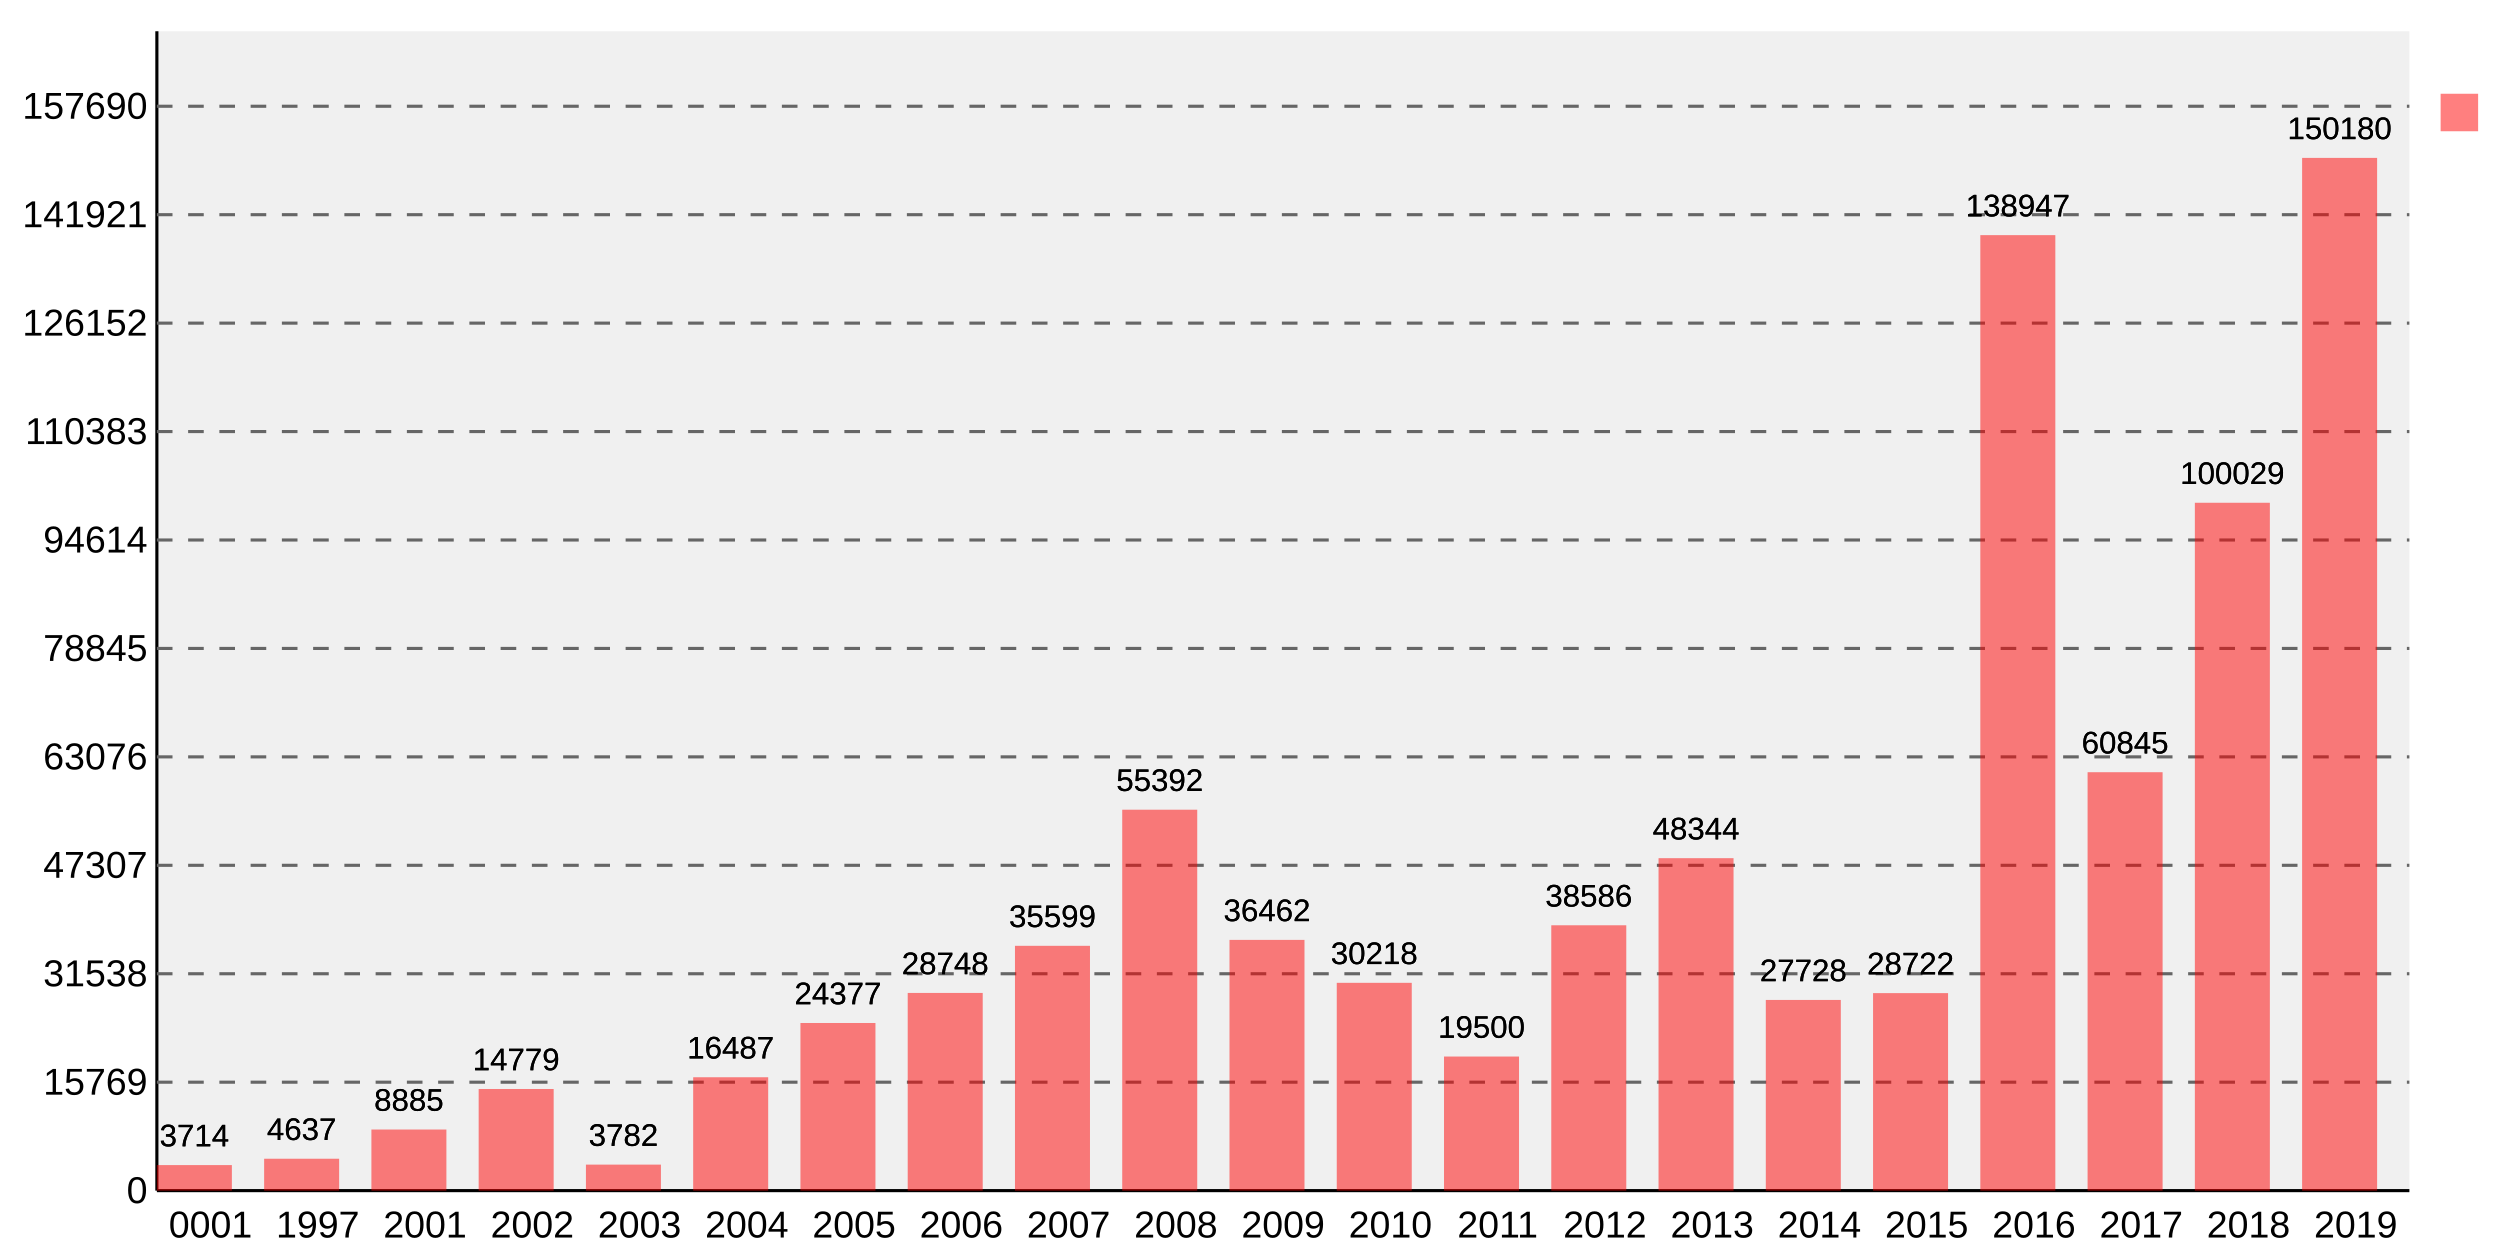
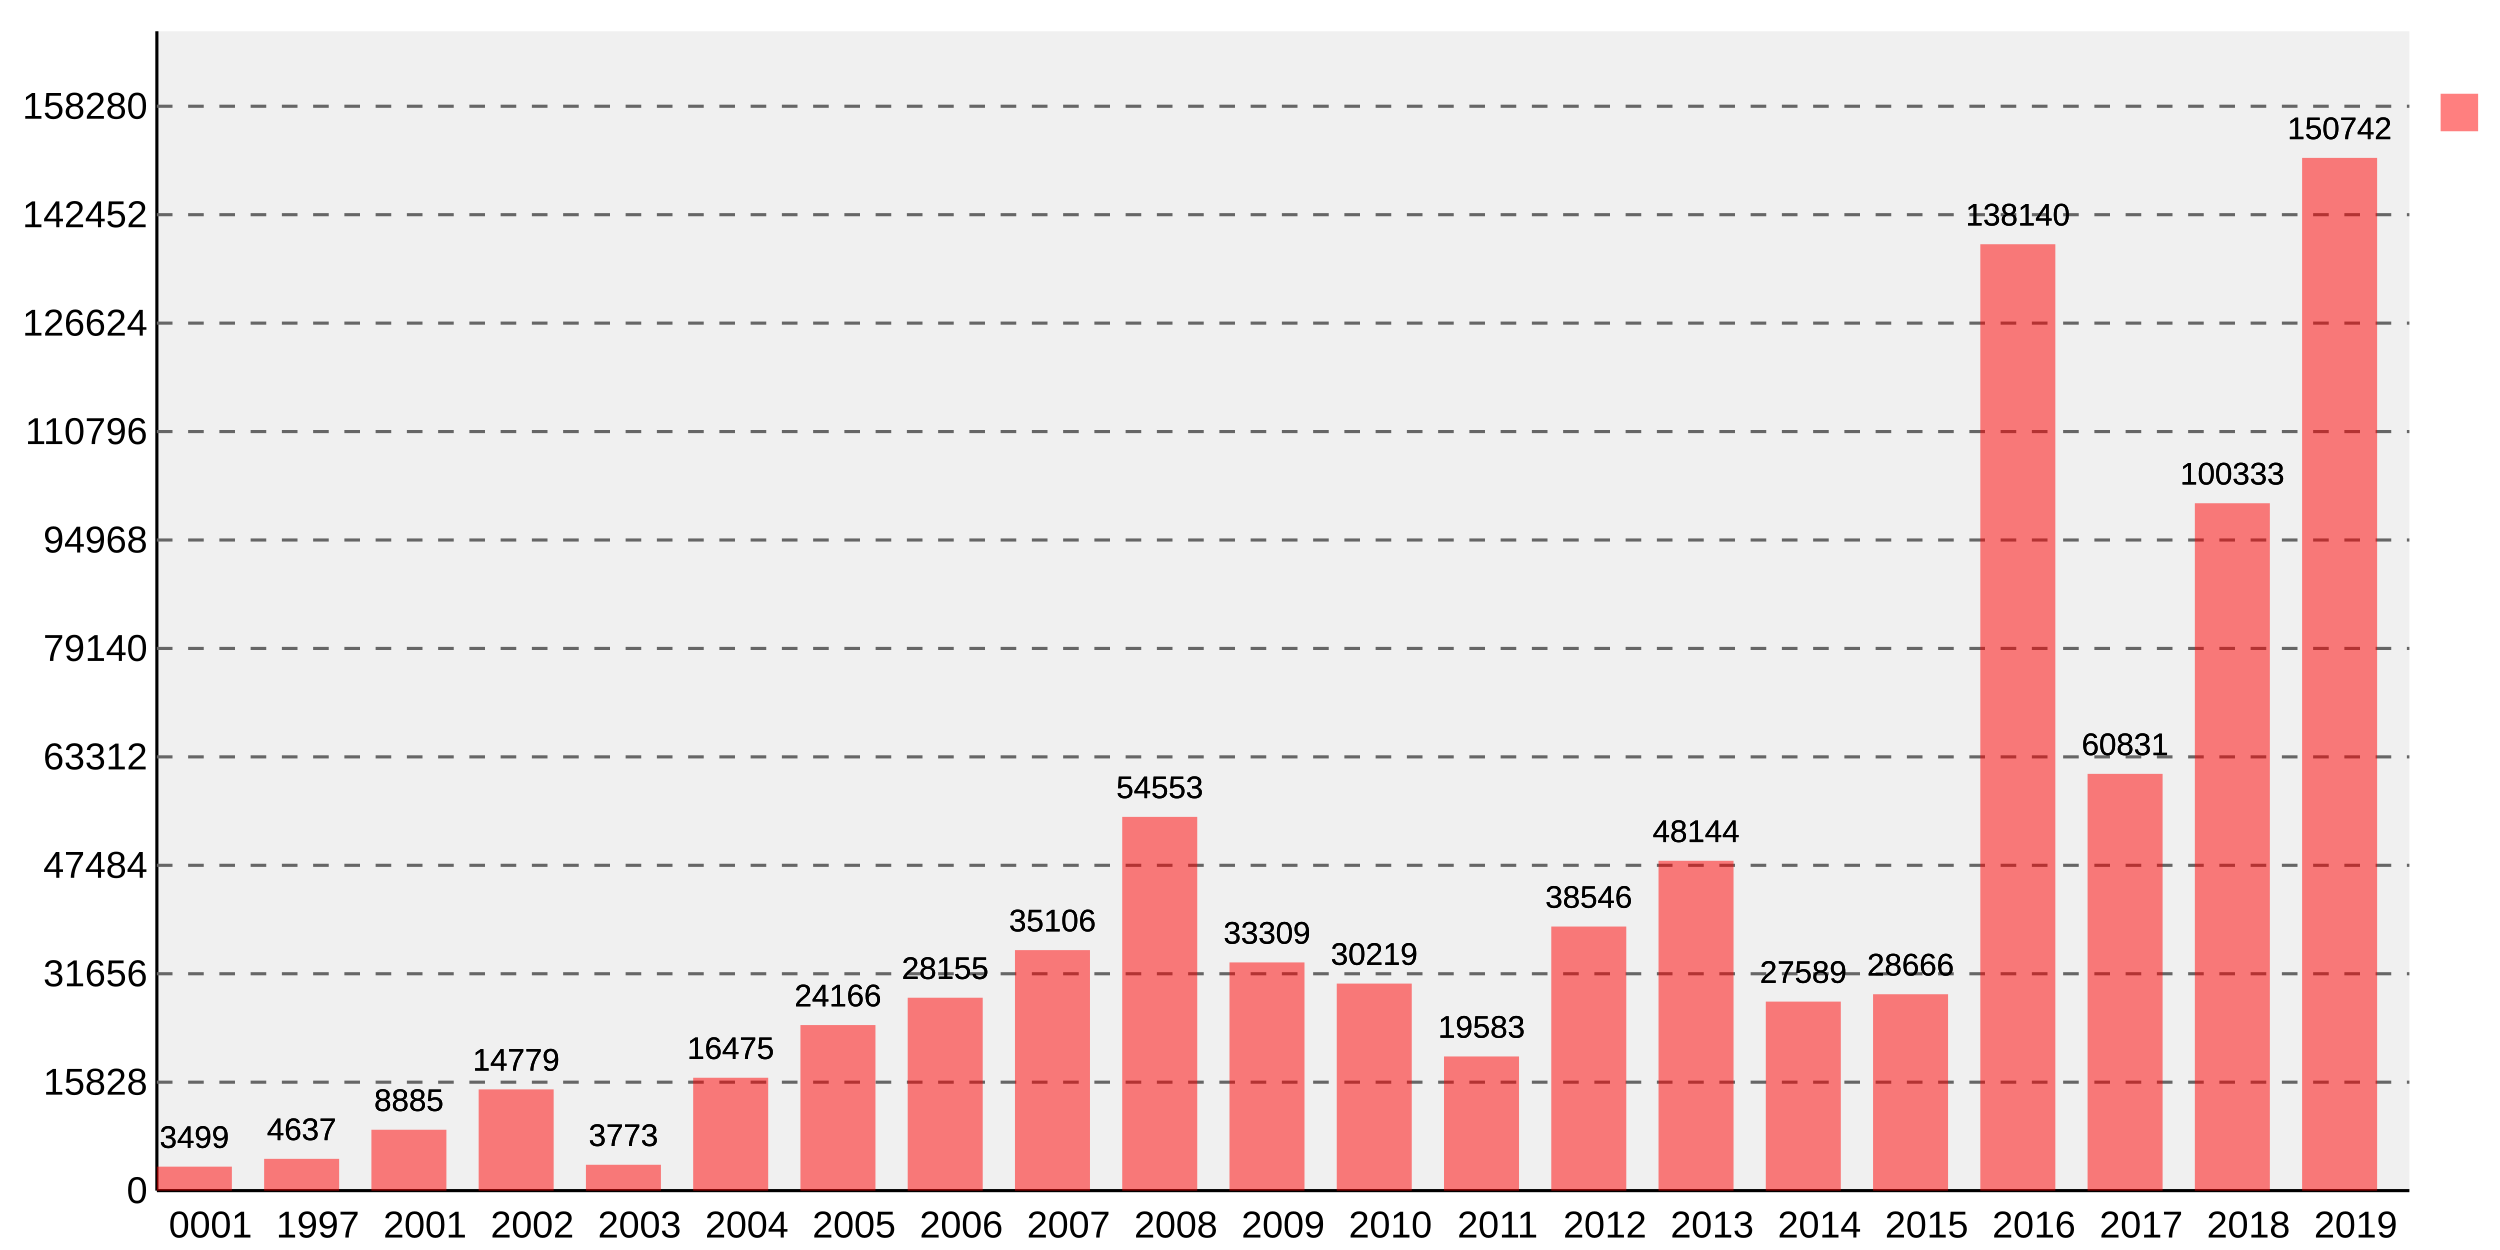
<svg xmlns="http://www.w3.org/2000/svg" viewBox="0 0 800 400">
  <defs>
    <style type="text/css">/*
Base styles for svg.charts.Graph
*/
.svgBackground {
    fill: #fff
    }
.graphBackground {
    fill: #f0f0f0
    }
/* graphs titles */
.mainTitle {
    text-anchor: middle;
    fill: #000;
    font-size: 16px;
    font-family: "Arial", sans-serif;
    font-weight: normal
    }
.subTitle {
    text-anchor: middle;
    fill: #999;
    font-size: 14px;
    font-family: "Arial", sans-serif;
    font-weight: normal
    }
.axis {
    stroke: #000;
    stroke-width: 1px
    }
.guideLines {
    stroke: #666;
    stroke-width: 1px;
    stroke-dasharray: 5, 5
    }
.xAxisLabels {
    text-anchor: middle;
    fill: #000;
    font-size: 12px;
    font-family: "Arial", sans-serif;
    font-weight: normal
    }
.yAxisLabels {
    text-anchor: end;
    fill: #000;
    font-size: 12px;
    font-family: "Arial", sans-serif;
    font-weight: normal
    }
.xAxisTitle {
    text-anchor: middle;
    fill: #f00;
    font-size: 14px;
    font-family: "Arial", sans-serif;
    font-weight: normal
    }
.yAxisTitle {
    fill: #f00;
    text-anchor: middle;
    font-size: 14px;
    font-family: "Arial", sans-serif;
    font-weight: normal
    }
.dataPointLabel {
    fill: #000;
    text-anchor: middle;
    font-size: 10px;
    font-family: "Arial", sans-serif;
    font-weight: normal
    }
.staggerGuideLine {
    fill: none;
    stroke: #000;
    stroke-width: 0.5px
    }
.keyText {
    fill: #000;
    text-anchor: start;
    font-size: 10px;
    font-family: "Arial", sans-serif;
    font-weight: normal
    }
/*
default fill styles for multiple datasets (probably only use a single
dataset on this graph though)
*/
.key1, .fill1 {
    fill: #f00;
    fill-opacity: 0.5;
    stroke: none;
    stroke-width: 0.5px
    }
.key2, .fill2 {
    fill: #00f;
    fill-opacity: 0.5;
    stroke: none;
    stroke-width: 1px
    }
.key3, .fill3 {
    fill: #0f0;
    fill-opacity: 0.5;
    stroke: none;
    stroke-width: 1px
    }
.key4, .fill4 {
    fill: #fc0;
    fill-opacity: 0.5;
    stroke: none;
    stroke-width: 1px
    }
.key5, .fill5 {
    fill: #0cf;
    fill-opacity: 0.5;
    stroke: none;
    stroke-width: 1px
    }
.key6, .fill6 {
    fill: #f0f;
    fill-opacity: 0.5;
    stroke: none;
    stroke-width: 1px
    }
.key7, .fill7 {
    fill: #0ff;
    fill-opacity: 0.5;
    stroke: none;
    stroke-width: 1px
    }
.key8, .fill8 {
    fill: #ff0;
    fill-opacity: 0.5;
    stroke: none;
    stroke-width: 1px
    }
.key9, .fill9 {
    fill: #c66;
    fill-opacity: 0.5;
    stroke: none;
    stroke-width: 1px
    }
.key10, .fill10 {
    fill: #639;
    fill-opacity: 0.5;
    stroke: none;
    stroke-width: 1px
    }
.key11, .fill11 {
    fill: #390;
    fill-opacity: 0.5;
    stroke: none;
    stroke-width: 1px
    }
.key12, .fill12 {
    fill: #96F;
    fill-opacity: 0.5;
    stroke: none;
    stroke-width: 1px
    }</style>
  </defs>
  <rect width="800" height="400" x="0" y="0" class="svgBackground" />
  <g transform="translate (50.2 10)">
    <rect x="0" y="0" width="720.8" height="371" class="graphBackground" />
    <path d="M 0 0 v371" class="axis" id="xAxis" />
    <path d="M 0 371 h720.8" class="axis" id="yAxis" />
    <text class="xAxisLabels" x="17.162" y="386" style="text-anchor: middle">0001</text>
    <text class="xAxisLabels" x="51.486" y="386" style="text-anchor: middle">1997</text>
    <text class="xAxisLabels" x="85.81" y="386" style="text-anchor: middle">2001</text>
    <text class="xAxisLabels" x="120.133" y="386" style="text-anchor: middle">2002</text>
    <text class="xAxisLabels" x="154.457" y="386" style="text-anchor: middle">2003</text>
    <text class="xAxisLabels" x="188.781" y="386" style="text-anchor: middle">2004</text>
    <text class="xAxisLabels" x="223.105" y="386" style="text-anchor: middle">2005</text>
    <text class="xAxisLabels" x="257.429" y="386" style="text-anchor: middle">2006</text>
    <text class="xAxisLabels" x="291.752" y="386" style="text-anchor: middle">2007</text>
    <text class="xAxisLabels" x="326.076" y="386" style="text-anchor: middle">2008</text>
    <text class="xAxisLabels" x="360.4" y="386" style="text-anchor: middle">2009</text>
    <text class="xAxisLabels" x="394.724" y="386" style="text-anchor: middle">2010</text>
    <text class="xAxisLabels" x="429.048" y="386" style="text-anchor: middle">2011</text>
    <text class="xAxisLabels" x="463.371" y="386" style="text-anchor: middle">2012</text>
    <text class="xAxisLabels" x="497.695" y="386" style="text-anchor: middle">2013</text>
    <text class="xAxisLabels" x="532.019" y="386" style="text-anchor: middle">2014</text>
    <text class="xAxisLabels" x="566.343" y="386" style="text-anchor: middle">2015</text>
    <text class="xAxisLabels" x="600.667" y="386" style="text-anchor: middle">2016</text>
    <text class="xAxisLabels" x="634.99" y="386" style="text-anchor: middle">2017</text>
    <text class="xAxisLabels" x="669.314" y="386" style="text-anchor: middle">2018</text>
    <text class="xAxisLabels" x="703.638" y="386" style="text-anchor: middle">2019</text>
    <text class="yAxisLabels" x="-3" y="375.0" style="text-anchor: end">0</text>
-     <text class="yAxisLabels" x="-3" y="340.3" style="text-anchor: end">15769</text>
-     <text class="yAxisLabels" x="-3" y="305.6" style="text-anchor: end">31538</text>
-     <text class="yAxisLabels" x="-3" y="270.9" style="text-anchor: end">47307</text>
-     <text class="yAxisLabels" x="-3" y="236.2" style="text-anchor: end">63076</text>
-     <text class="yAxisLabels" x="-3" y="201.5" style="text-anchor: end">78845</text>
-     <text class="yAxisLabels" x="-3" y="166.8" style="text-anchor: end">94614</text>
-     <text class="yAxisLabels" x="-3" y="132.1" style="text-anchor: end">110383</text>
-     <text class="yAxisLabels" x="-3" y="97.4" style="text-anchor: end">126152</text>
-     <text class="yAxisLabels" x="-3" y="62.7" style="text-anchor: end">141921</text>
-     <text class="yAxisLabels" x="-3" y="28.0" style="text-anchor: end">157690</text>
+     <text class="yAxisLabels" x="-3" y="340.3" style="text-anchor: end">15828</text>
+     <text class="yAxisLabels" x="-3" y="305.6" style="text-anchor: end">31656</text>
+     <text class="yAxisLabels" x="-3" y="270.9" style="text-anchor: end">47484</text>
+     <text class="yAxisLabels" x="-3" y="236.2" style="text-anchor: end">63312</text>
+     <text class="yAxisLabels" x="-3" y="201.5" style="text-anchor: end">79140</text>
+     <text class="yAxisLabels" x="-3" y="166.8" style="text-anchor: end">94968</text>
+     <text class="yAxisLabels" x="-3" y="132.1" style="text-anchor: end">110796</text>
+     <text class="yAxisLabels" x="-3" y="97.4" style="text-anchor: end">126624</text>
+     <text class="yAxisLabels" x="-3" y="62.7" style="text-anchor: end">142452</text>
+     <text class="yAxisLabels" x="-3" y="28.0" style="text-anchor: end">158280</text>
    <path d="M 0 336.3 h720.8" class="guideLines" />
    <path d="M 0 301.6 h720.8" class="guideLines" />
    <path d="M 0 266.9 h720.8" class="guideLines" />
    <path d="M 0 232.2 h720.8" class="guideLines" />
    <path d="M 0 197.5 h720.8" class="guideLines" />
    <path d="M 0 162.8 h720.8" class="guideLines" />
    <path d="M 0 128.1 h720.8" class="guideLines" />
    <path d="M 0 93.4 h720.8" class="guideLines" />
    <path d="M 0 58.7 h720.8" class="guideLines" />
    <path d="M 0 24.0 h720.8" class="guideLines" />
-     <rect x="0.0" y="362.827" width="24.0" height="8.173" class="fill1" />
-     <rect x="34.324" y="360.796" width="24.0" height="10.204" class="fill1" />
-     <rect x="68.648" y="351.448" width="24.0" height="19.552" class="fill1" />
-     <rect x="102.971" y="338.479" width="24.0" height="32.521" class="fill1" />
-     <rect x="137.295" y="362.678" width="24.0" height="8.322" class="fill1" />
-     <rect x="171.619" y="334.72" width="24.0" height="36.28" class="fill1" />
-     <rect x="205.943" y="317.358" width="24.0" height="53.642" class="fill1" />
-     <rect x="240.267" y="307.739" width="24.0" height="63.261" class="fill1" />
-     <rect x="274.59" y="292.664" width="24.0" height="78.336" class="fill1" />
-     <rect x="308.914" y="249.109" width="24.0" height="121.891" class="fill1" />
-     <rect x="343.238" y="290.765" width="24.0" height="80.235" class="fill1" />
-     <rect x="377.562" y="304.505" width="24.0" height="66.495" class="fill1" />
-     <rect x="411.886" y="328.09" width="24.0" height="42.91" class="fill1" />
-     <rect x="446.21" y="286.091" width="24.0" height="84.909" class="fill1" />
-     <rect x="480.533" y="264.618" width="24.0" height="106.382" class="fill1" />
-     <rect x="514.857" y="309.984" width="24.0" height="61.016" class="fill1" />
-     <rect x="549.181" y="307.797" width="24.0" height="63.203" class="fill1" />
-     <rect x="583.505" y="65.244" width="24.0" height="305.756" class="fill1" />
-     <rect x="617.829" y="237.109" width="24.0" height="133.891" class="fill1" />
-     <rect x="652.152" y="150.884" width="24.0" height="220.116" class="fill1" />
+     <rect x="0.0" y="363.329" width="24.0" height="7.671" class="fill1" />
+     <rect x="34.324" y="360.834" width="24.0" height="10.166" class="fill1" />
+     <rect x="68.648" y="351.521" width="24.0" height="19.479" class="fill1" />
+     <rect x="102.971" y="338.6" width="24.0" height="32.4" class="fill1" />
+     <rect x="137.295" y="362.728" width="24.0" height="8.272" class="fill1" />
+     <rect x="171.619" y="334.882" width="24.0" height="36.118" class="fill1" />
+     <rect x="205.943" y="318.02" width="24.0" height="52.98" class="fill1" />
+     <rect x="240.267" y="309.275" width="24.0" height="61.725" class="fill1" />
+     <rect x="274.59" y="294.037" width="24.0" height="76.963" class="fill1" />
+     <rect x="308.914" y="251.403" width="24.0" height="119.597" class="fill1" />
+     <rect x="343.238" y="297.976" width="24.0" height="73.024" class="fill1" />
+     <rect x="377.562" y="304.75" width="24.0" height="66.25" class="fill1" />
+     <rect x="411.886" y="328.068" width="24.0" height="42.932" class="fill1" />
+     <rect x="446.21" y="286.495" width="24.0" height="84.505" class="fill1" />
+     <rect x="480.533" y="265.453" width="24.0" height="105.547" class="fill1" />
+     <rect x="514.857" y="310.516" width="24.0" height="60.484" class="fill1" />
+     <rect x="549.181" y="308.155" width="24.0" height="62.845" class="fill1" />
+     <rect x="583.505" y="68.153" width="24.0" height="302.847" class="fill1" />
+     <rect x="617.829" y="237.639" width="24.0" height="133.361" class="fill1" />
+     <rect x="652.152" y="151.038" width="24.0" height="219.962" class="fill1" />
    <rect x="686.476" y="40.526" width="24.0" height="330.474" class="fill1" />
    <g>
-       <text x="12.0" y="356.827" class="dataPointLabel" style="None stroke: #fff; stroke-width: 2;">3714</text>
-       <text x="12.0" y="356.827" class="dataPointLabel">3714</text>
-       <text x="46.324" y="354.796" class="dataPointLabel" style="None stroke: #fff; stroke-width: 2;">4637</text>
-       <text x="46.324" y="354.796" class="dataPointLabel">4637</text>
-       <text x="80.648" y="345.448" class="dataPointLabel" style="None stroke: #fff; stroke-width: 2;">8885</text>
-       <text x="80.648" y="345.448" class="dataPointLabel">8885</text>
-       <text x="114.971" y="332.479" class="dataPointLabel" style="None stroke: #fff; stroke-width: 2;">14779</text>
-       <text x="114.971" y="332.479" class="dataPointLabel">14779</text>
-       <text x="149.295" y="356.678" class="dataPointLabel" style="None stroke: #fff; stroke-width: 2;">3782</text>
-       <text x="149.295" y="356.678" class="dataPointLabel">3782</text>
-       <text x="183.619" y="328.72" class="dataPointLabel" style="None stroke: #fff; stroke-width: 2;">16487</text>
-       <text x="183.619" y="328.72" class="dataPointLabel">16487</text>
-       <text x="217.943" y="311.358" class="dataPointLabel" style="None stroke: #fff; stroke-width: 2;">24377</text>
-       <text x="217.943" y="311.358" class="dataPointLabel">24377</text>
-       <text x="252.267" y="301.739" class="dataPointLabel" style="None stroke: #fff; stroke-width: 2;">28748</text>
-       <text x="252.267" y="301.739" class="dataPointLabel">28748</text>
-       <text x="286.59" y="286.664" class="dataPointLabel" style="None stroke: #fff; stroke-width: 2;">35599</text>
-       <text x="286.59" y="286.664" class="dataPointLabel">35599</text>
-       <text x="320.914" y="243.109" class="dataPointLabel" style="None stroke: #fff; stroke-width: 2;">55392</text>
-       <text x="320.914" y="243.109" class="dataPointLabel">55392</text>
-       <text x="355.238" y="284.765" class="dataPointLabel" style="None stroke: #fff; stroke-width: 2;">36462</text>
-       <text x="355.238" y="284.765" class="dataPointLabel">36462</text>
-       <text x="389.562" y="298.505" class="dataPointLabel" style="None stroke: #fff; stroke-width: 2;">30218</text>
-       <text x="389.562" y="298.505" class="dataPointLabel">30218</text>
-       <text x="423.886" y="322.09" class="dataPointLabel" style="None stroke: #fff; stroke-width: 2;">19500</text>
-       <text x="423.886" y="322.09" class="dataPointLabel">19500</text>
-       <text x="458.21" y="280.091" class="dataPointLabel" style="None stroke: #fff; stroke-width: 2;">38586</text>
-       <text x="458.21" y="280.091" class="dataPointLabel">38586</text>
-       <text x="492.533" y="258.618" class="dataPointLabel" style="None stroke: #fff; stroke-width: 2;">48344</text>
-       <text x="492.533" y="258.618" class="dataPointLabel">48344</text>
-       <text x="526.857" y="303.984" class="dataPointLabel" style="None stroke: #fff; stroke-width: 2;">27728</text>
-       <text x="526.857" y="303.984" class="dataPointLabel">27728</text>
-       <text x="561.181" y="301.797" class="dataPointLabel" style="None stroke: #fff; stroke-width: 2;">28722</text>
-       <text x="561.181" y="301.797" class="dataPointLabel">28722</text>
-       <text x="595.505" y="59.244" class="dataPointLabel" style="None stroke: #fff; stroke-width: 2;">138947</text>
-       <text x="595.505" y="59.244" class="dataPointLabel">138947</text>
-       <text x="629.829" y="231.109" class="dataPointLabel" style="None stroke: #fff; stroke-width: 2;">60845</text>
-       <text x="629.829" y="231.109" class="dataPointLabel">60845</text>
-       <text x="664.152" y="144.884" class="dataPointLabel" style="None stroke: #fff; stroke-width: 2;">100029</text>
-       <text x="664.152" y="144.884" class="dataPointLabel">100029</text>
-       <text x="698.476" y="34.526" class="dataPointLabel" style="None stroke: #fff; stroke-width: 2;">150180</text>
-       <text x="698.476" y="34.526" class="dataPointLabel">150180</text>
+       <text x="12.0" y="357.329" class="dataPointLabel" style="None stroke: #fff; stroke-width: 2;">3499</text>
+       <text x="12.0" y="357.329" class="dataPointLabel">3499</text>
+       <text x="46.324" y="354.834" class="dataPointLabel" style="None stroke: #fff; stroke-width: 2;">4637</text>
+       <text x="46.324" y="354.834" class="dataPointLabel">4637</text>
+       <text x="80.648" y="345.521" class="dataPointLabel" style="None stroke: #fff; stroke-width: 2;">8885</text>
+       <text x="80.648" y="345.521" class="dataPointLabel">8885</text>
+       <text x="114.971" y="332.6" class="dataPointLabel" style="None stroke: #fff; stroke-width: 2;">14779</text>
+       <text x="114.971" y="332.6" class="dataPointLabel">14779</text>
+       <text x="149.295" y="356.728" class="dataPointLabel" style="None stroke: #fff; stroke-width: 2;">3773</text>
+       <text x="149.295" y="356.728" class="dataPointLabel">3773</text>
+       <text x="183.619" y="328.882" class="dataPointLabel" style="None stroke: #fff; stroke-width: 2;">16475</text>
+       <text x="183.619" y="328.882" class="dataPointLabel">16475</text>
+       <text x="217.943" y="312.02" class="dataPointLabel" style="None stroke: #fff; stroke-width: 2;">24166</text>
+       <text x="217.943" y="312.02" class="dataPointLabel">24166</text>
+       <text x="252.267" y="303.275" class="dataPointLabel" style="None stroke: #fff; stroke-width: 2;">28155</text>
+       <text x="252.267" y="303.275" class="dataPointLabel">28155</text>
+       <text x="286.59" y="288.037" class="dataPointLabel" style="None stroke: #fff; stroke-width: 2;">35106</text>
+       <text x="286.59" y="288.037" class="dataPointLabel">35106</text>
+       <text x="320.914" y="245.403" class="dataPointLabel" style="None stroke: #fff; stroke-width: 2;">54553</text>
+       <text x="320.914" y="245.403" class="dataPointLabel">54553</text>
+       <text x="355.238" y="291.976" class="dataPointLabel" style="None stroke: #fff; stroke-width: 2;">33309</text>
+       <text x="355.238" y="291.976" class="dataPointLabel">33309</text>
+       <text x="389.562" y="298.75" class="dataPointLabel" style="None stroke: #fff; stroke-width: 2;">30219</text>
+       <text x="389.562" y="298.75" class="dataPointLabel">30219</text>
+       <text x="423.886" y="322.068" class="dataPointLabel" style="None stroke: #fff; stroke-width: 2;">19583</text>
+       <text x="423.886" y="322.068" class="dataPointLabel">19583</text>
+       <text x="458.21" y="280.495" class="dataPointLabel" style="None stroke: #fff; stroke-width: 2;">38546</text>
+       <text x="458.21" y="280.495" class="dataPointLabel">38546</text>
+       <text x="492.533" y="259.453" class="dataPointLabel" style="None stroke: #fff; stroke-width: 2;">48144</text>
+       <text x="492.533" y="259.453" class="dataPointLabel">48144</text>
+       <text x="526.857" y="304.516" class="dataPointLabel" style="None stroke: #fff; stroke-width: 2;">27589</text>
+       <text x="526.857" y="304.516" class="dataPointLabel">27589</text>
+       <text x="561.181" y="302.155" class="dataPointLabel" style="None stroke: #fff; stroke-width: 2;">28666</text>
+       <text x="561.181" y="302.155" class="dataPointLabel">28666</text>
+       <text x="595.505" y="62.153" class="dataPointLabel" style="None stroke: #fff; stroke-width: 2;">138140</text>
+       <text x="595.505" y="62.153" class="dataPointLabel">138140</text>
+       <text x="629.829" y="231.639" class="dataPointLabel" style="None stroke: #fff; stroke-width: 2;">60831</text>
+       <text x="629.829" y="231.639" class="dataPointLabel">60831</text>
+       <text x="664.152" y="145.038" class="dataPointLabel" style="None stroke: #fff; stroke-width: 2;">100333</text>
+       <text x="664.152" y="145.038" class="dataPointLabel">100333</text>
+       <text x="698.476" y="34.526" class="dataPointLabel" style="None stroke: #fff; stroke-width: 2;">150742</text>
+       <text x="698.476" y="34.526" class="dataPointLabel">150742</text>
    </g>
  </g>
  <g transform="translate(781 30)">
    <rect x="0" y="0" width="12" height="12" class="key1" />
    <text x="17" y="12" class="keyText" />
  </g>
</svg>
